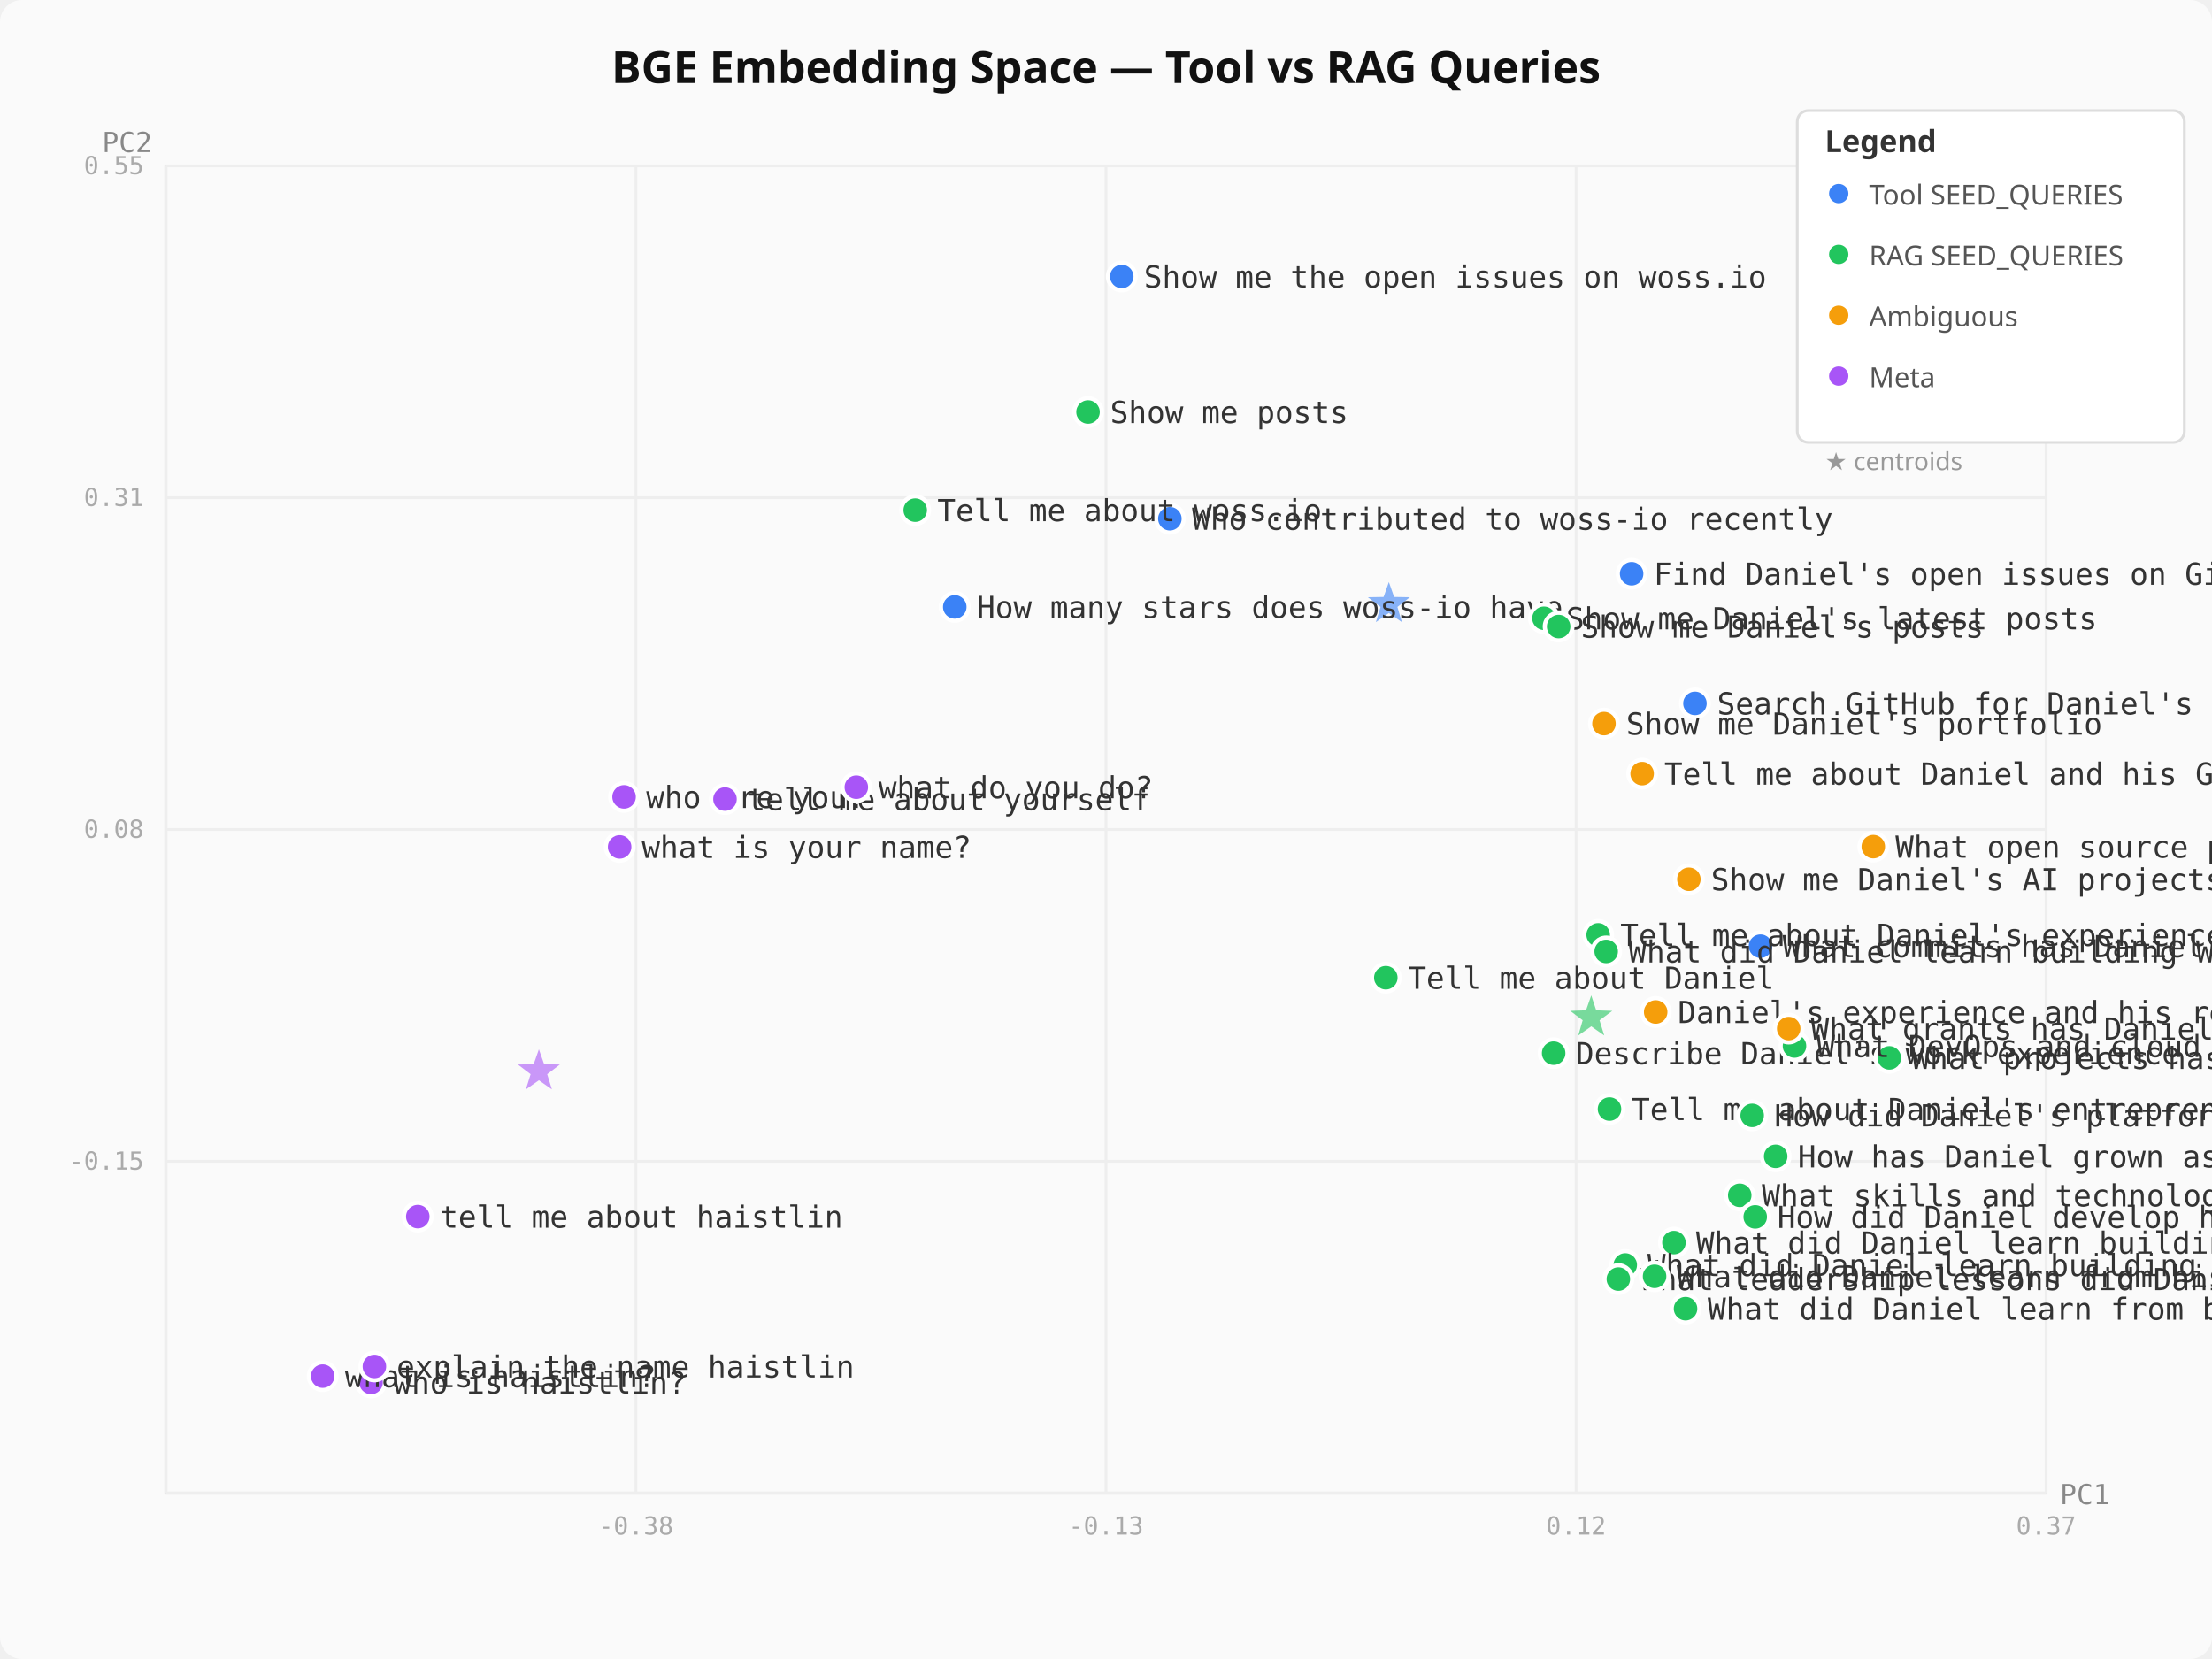
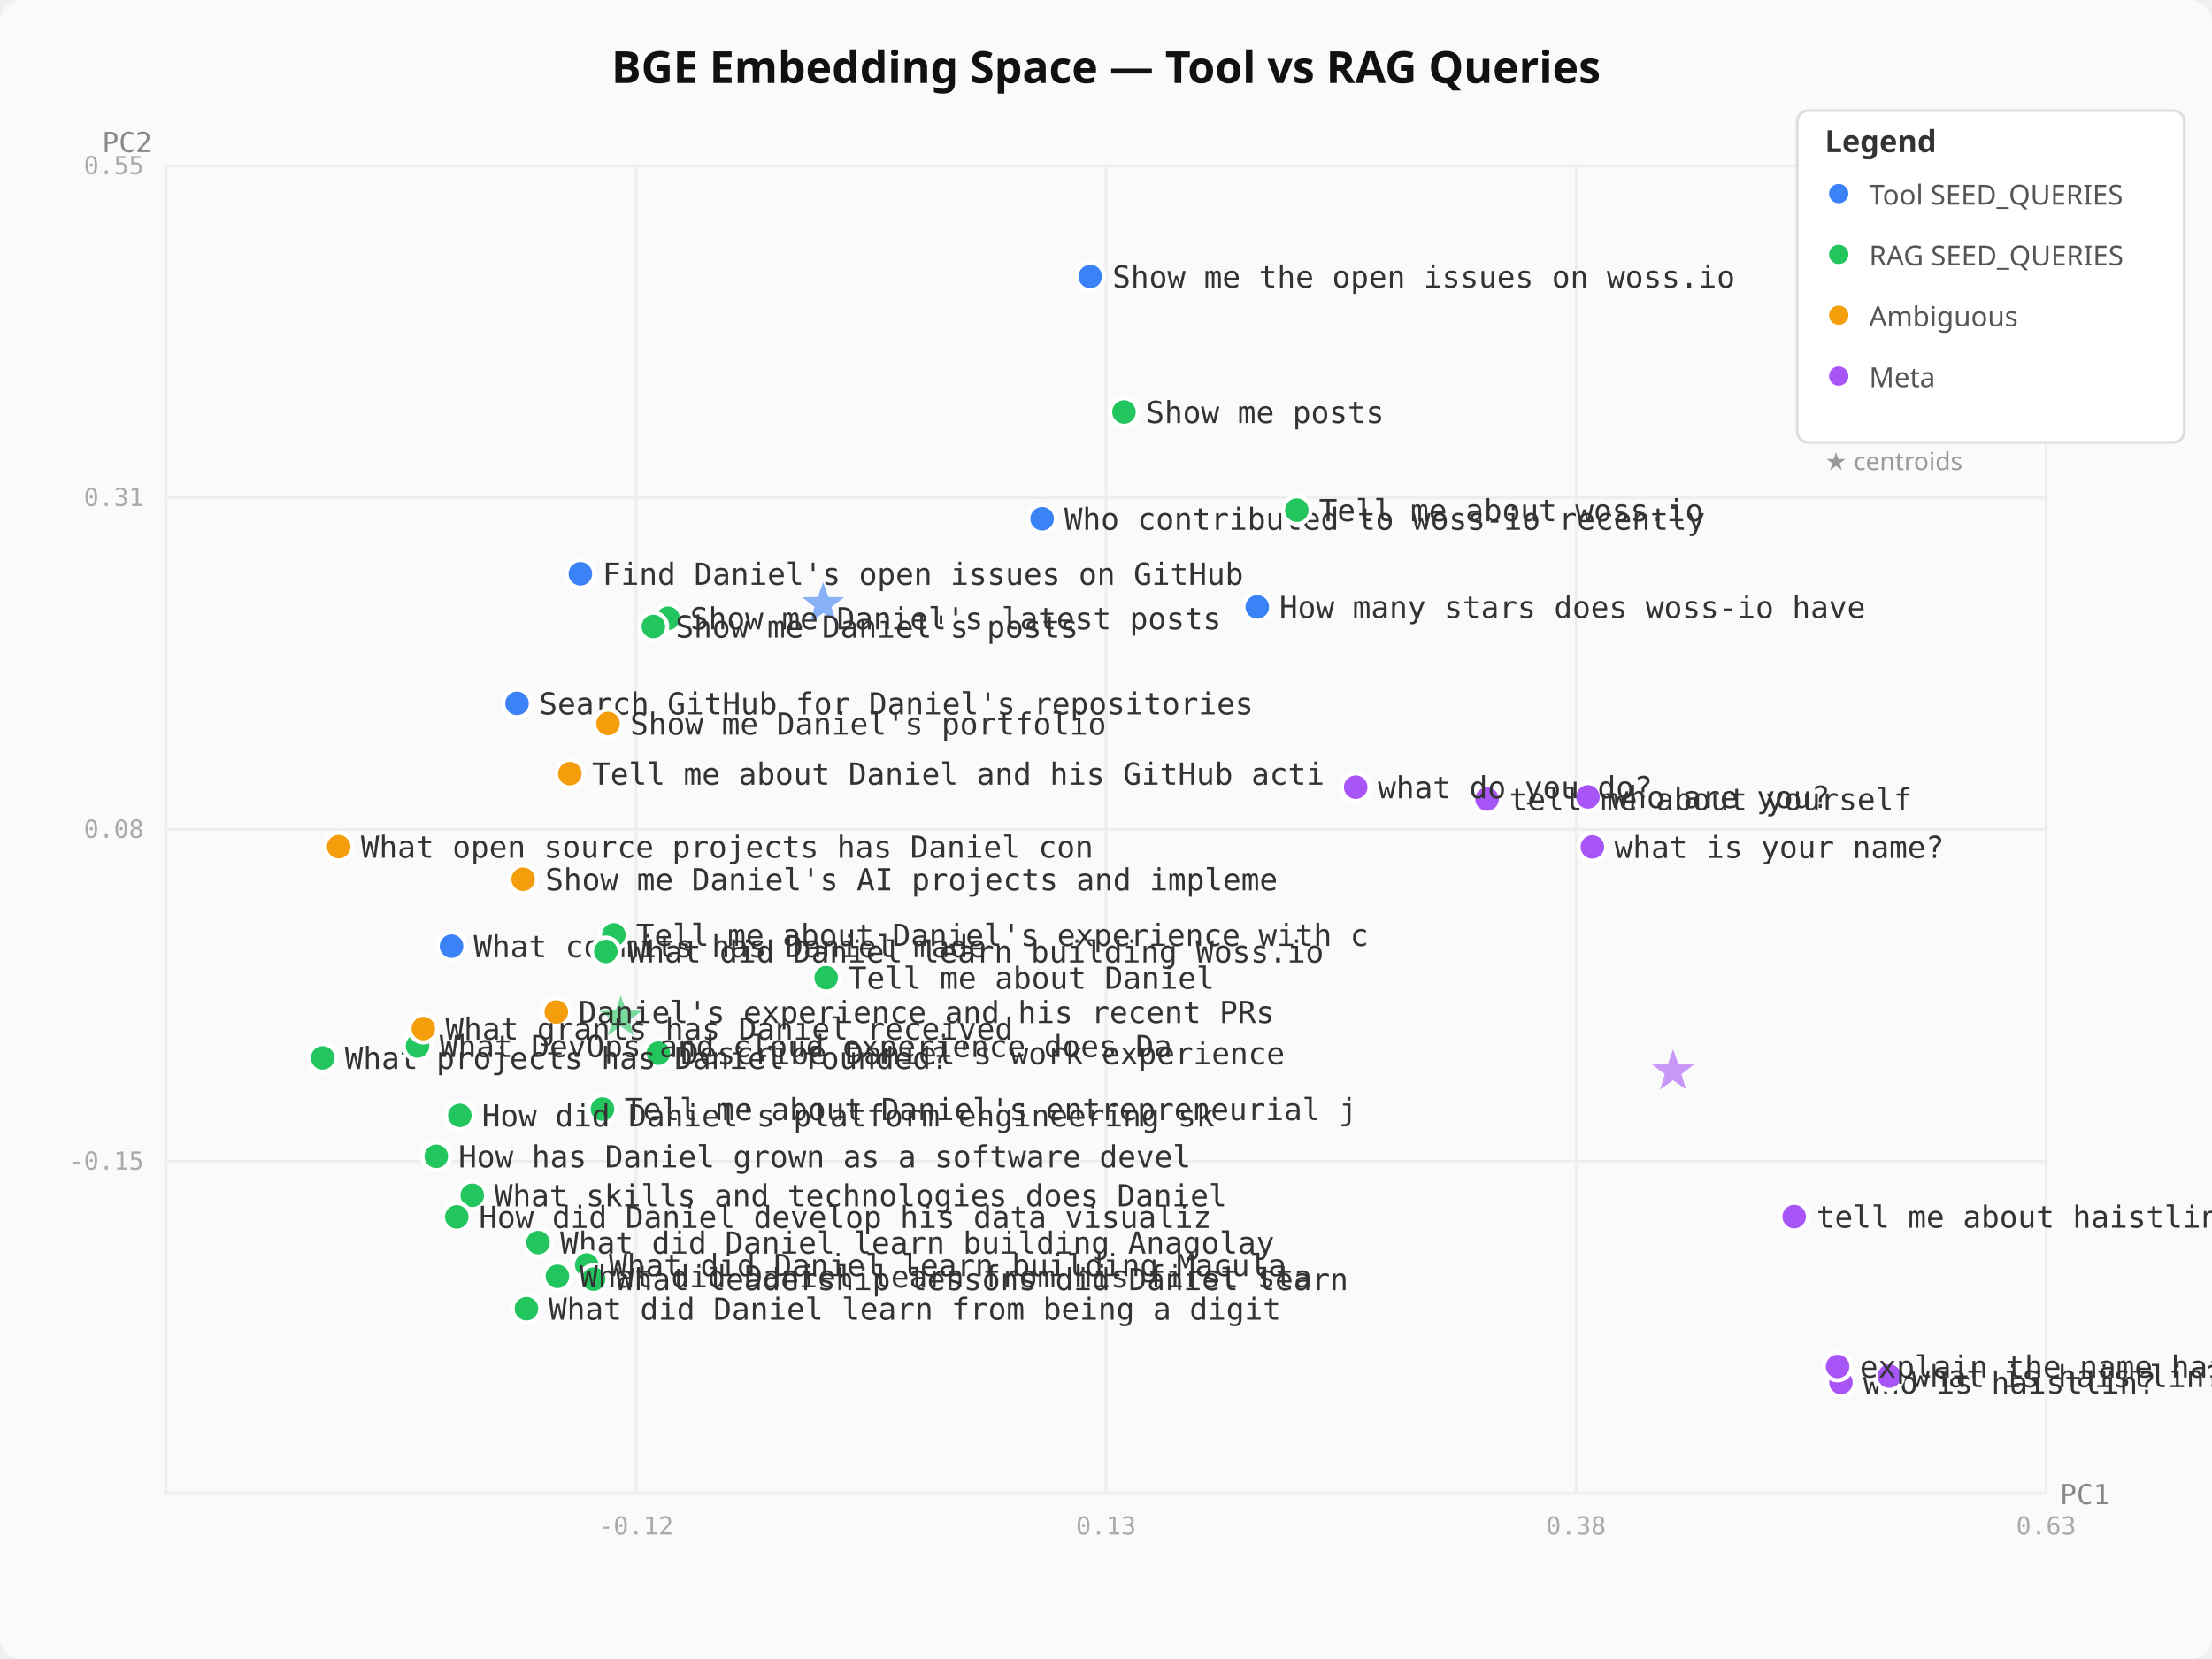
<svg xmlns="http://www.w3.org/2000/svg" viewBox="0 0 800 600" width="800" height="600">
  <rect x="0" y="0" width="800" height="600" fill="#fafafa" rx="8" />
  <text x="400" y="30" text-anchor="middle" font-size="16" font-weight="bold" font-family="sans-serif" fill="#111">BGE Embedding Space — Tool vs RAG Queries</text>
  <line x1="60" y1="540" x2="740" y2="540" stroke="#ccc" stroke-width="1" />
  <line x1="60" y1="60" x2="60" y2="540" stroke="#ccc" stroke-width="1" />
  <text x="745" y="544" font-size="10" font-family="monospace" fill="#888">PC1</text>
  <text x="55" y="55" text-anchor="end" font-size="10" font-family="monospace" fill="#888">PC2</text>
  <line x1="60" y1="540" x2="740" y2="540" stroke="#eee" stroke-width="1" />
  <line x1="60" y1="60" x2="60" y2="540" stroke="#eee" stroke-width="1" />
  <line x1="60" y1="420" x2="740" y2="420" stroke="#eee" stroke-width="1" />
  <line x1="230" y1="60" x2="230" y2="540" stroke="#eee" stroke-width="1" />
-   <text x="230" y="555" text-anchor="middle" font-size="9" font-family="monospace" fill="#aaa">-0.38</text>
+   <text x="230" y="555" text-anchor="middle" font-size="9" font-family="monospace" fill="#aaa">-0.12</text>
  <text x="52" y="423" text-anchor="end" font-size="9" font-family="monospace" fill="#aaa">-0.15</text>
  <line x1="60" y1="300" x2="740" y2="300" stroke="#eee" stroke-width="1" />
  <line x1="400" y1="60" x2="400" y2="540" stroke="#eee" stroke-width="1" />
-   <text x="400" y="555" text-anchor="middle" font-size="9" font-family="monospace" fill="#aaa">-0.13</text>
+   <text x="400" y="555" text-anchor="middle" font-size="9" font-family="monospace" fill="#aaa">0.13</text>
  <text x="52" y="303" text-anchor="end" font-size="9" font-family="monospace" fill="#aaa">0.08</text>
  <line x1="60" y1="180" x2="740" y2="180" stroke="#eee" stroke-width="1" />
  <line x1="570" y1="60" x2="570" y2="540" stroke="#eee" stroke-width="1" />
-   <text x="570" y="555" text-anchor="middle" font-size="9" font-family="monospace" fill="#aaa">0.12</text>
+   <text x="570" y="555" text-anchor="middle" font-size="9" font-family="monospace" fill="#aaa">0.38</text>
  <text x="52" y="183" text-anchor="end" font-size="9" font-family="monospace" fill="#aaa">0.31</text>
  <line x1="60" y1="60" x2="740" y2="60" stroke="#eee" stroke-width="1" />
  <line x1="740" y1="60" x2="740" y2="540" stroke="#eee" stroke-width="1" />
-   <text x="740" y="555" text-anchor="middle" font-size="9" font-family="monospace" fill="#aaa">0.37</text>
+   <text x="740" y="555" text-anchor="middle" font-size="9" font-family="monospace" fill="#aaa">0.63</text>
  <text x="52" y="63" text-anchor="end" font-size="9" font-family="monospace" fill="#aaa">0.55</text>
-   <polygon points="502.3,210.5 504.2,215.9 509.9,216.0 505.4,219.5 507.0,225.0 502.3,221.7 497.6,225.0 499.3,219.5 494.7,216.0 500.4,215.9" fill="#3b82f6" opacity="0.6" />
-   <polygon points="575.5,360.0 577.3,365.4 583.1,365.6 578.5,369.0 580.2,374.5 575.5,371.2 570.8,374.5 572.4,369.0 567.9,365.6 573.6,365.4" fill="#22c55e" opacity="0.6" />
-   <polygon points="194.9,379.5 196.8,384.9 202.5,385.0 197.9,388.5 199.6,394.0 194.9,390.7 190.2,394.0 191.9,388.5 187.3,385.0 193.0,384.9" fill="#a855f7" opacity="0.6" />
-   <circle cx="613.0" cy="254.4" r="5" fill="#3b82f6" stroke="#fff" stroke-width="1.5" />
-   <text x="621.0" y="258.4" font-size="11" font-family="monospace" fill="#333">Search GitHub for Daniel's repositories</text>
-   <circle cx="590.1" cy="207.5" r="5" fill="#3b82f6" stroke="#fff" stroke-width="1.5" />
-   <text x="598.1" y="211.5" font-size="11" font-family="monospace" fill="#333">Find Daniel's open issues on GitHub</text>
-   <circle cx="636.7" cy="342.2" r="5" fill="#3b82f6" stroke="#fff" stroke-width="1.5" />
-   <text x="644.7" y="346.2" font-size="11" font-family="monospace" fill="#333">What commits has Daniel made</text>
-   <circle cx="345.3" cy="219.5" r="5" fill="#3b82f6" stroke="#fff" stroke-width="1.5" />
-   <text x="353.3" y="223.5" font-size="11" font-family="monospace" fill="#333">How many stars does woss-io have</text>
-   <circle cx="405.7" cy="100.0" r="5" fill="#3b82f6" stroke="#fff" stroke-width="1.5" />
-   <text x="413.7" y="104.0" font-size="11" font-family="monospace" fill="#333">Show me the open issues on woss.io</text>
-   <circle cx="423.1" cy="187.6" r="5" fill="#3b82f6" stroke="#fff" stroke-width="1.5" />
-   <text x="431.1" y="191.6" font-size="11" font-family="monospace" fill="#333">Who contributed to woss-io recently</text>
-   <circle cx="501.2" cy="353.6" r="5" fill="#22c55e" stroke="#fff" stroke-width="1.5" />
-   <text x="509.2" y="357.6" font-size="11" font-family="monospace" fill="#333">Tell me about Daniel</text>
-   <circle cx="561.9" cy="380.9" r="5" fill="#22c55e" stroke="#fff" stroke-width="1.5" />
-   <text x="569.9" y="384.9" font-size="11" font-family="monospace" fill="#333">Describe Daniel's work experience</text>
-   <circle cx="558.4" cy="223.6" r="5" fill="#22c55e" stroke="#fff" stroke-width="1.5" />
-   <text x="566.4" y="227.6" font-size="11" font-family="monospace" fill="#333">Show me Daniel's latest posts</text>
-   <circle cx="393.5" cy="149.0" r="5" fill="#22c55e" stroke="#fff" stroke-width="1.5" />
-   <text x="401.5" y="153.0" font-size="11" font-family="monospace" fill="#333">Show me posts</text>
-   <circle cx="563.7" cy="226.6" r="5" fill="#22c55e" stroke="#fff" stroke-width="1.5" />
-   <text x="571.7" y="230.6" font-size="11" font-family="monospace" fill="#333">Show me Daniel's posts</text>
-   <circle cx="683.3" cy="382.6" r="5" fill="#22c55e" stroke="#fff" stroke-width="1.5" />
-   <text x="691.3" y="386.6" font-size="11" font-family="monospace" fill="#333">What projects has Daniel founded?</text>
-   <circle cx="629.2" cy="432.3" r="5" fill="#22c55e" stroke="#fff" stroke-width="1.5" />
-   <text x="637.2" y="436.3" font-size="11" font-family="monospace" fill="#333">What skills and technologies does Daniel</text>
-   <circle cx="331.0" cy="184.5" r="5" fill="#22c55e" stroke="#fff" stroke-width="1.5" />
-   <text x="339.0" y="188.5" font-size="11" font-family="monospace" fill="#333">Tell me about woss.io</text>
-   <circle cx="578.0" cy="338.1" r="5" fill="#22c55e" stroke="#fff" stroke-width="1.5" />
-   <text x="586.0" y="342.1" font-size="11" font-family="monospace" fill="#333">Tell me about Daniel's experience with c</text>
-   <circle cx="649.0" cy="378.3" r="5" fill="#22c55e" stroke="#fff" stroke-width="1.5" />
-   <text x="657.0" y="382.3" font-size="11" font-family="monospace" fill="#333">What DevOps and cloud experience does Da</text>
-   <circle cx="642.2" cy="418.2" r="5" fill="#22c55e" stroke="#fff" stroke-width="1.5" />
-   <text x="650.2" y="422.2" font-size="11" font-family="monospace" fill="#333">How has Daniel grown as a software devel</text>
-   <circle cx="605.4" cy="449.4" r="5" fill="#22c55e" stroke="#fff" stroke-width="1.5" />
-   <text x="613.4" y="453.4" font-size="11" font-family="monospace" fill="#333">What did Daniel learn building Anagolay </text>
-   <circle cx="587.8" cy="457.5" r="5" fill="#22c55e" stroke="#fff" stroke-width="1.5" />
-   <text x="595.8" y="461.5" font-size="11" font-family="monospace" fill="#333">What did Daniel learn building Macula</text>
-   <circle cx="580.9" cy="344.1" r="5" fill="#22c55e" stroke="#fff" stroke-width="1.5" />
-   <text x="588.9" y="348.1" font-size="11" font-family="monospace" fill="#333">What did Daniel learn building Woss.io</text>
-   <circle cx="582.1" cy="401.1" r="5" fill="#22c55e" stroke="#fff" stroke-width="1.5" />
-   <text x="590.1" y="405.1" font-size="11" font-family="monospace" fill="#333">Tell me about Daniel's entrepreneurial j</text>
-   <circle cx="585.3" cy="462.6" r="5" fill="#22c55e" stroke="#fff" stroke-width="1.5" />
-   <text x="593.3" y="466.6" font-size="11" font-family="monospace" fill="#333">What leadership lessons did Daniel learn</text>
-   <circle cx="633.7" cy="403.4" r="5" fill="#22c55e" stroke="#fff" stroke-width="1.5" />
-   <text x="641.7" y="407.4" font-size="11" font-family="monospace" fill="#333">How did Daniel's platform engineering sk</text>
-   <circle cx="609.6" cy="473.3" r="5" fill="#22c55e" stroke="#fff" stroke-width="1.5" />
-   <text x="617.6" y="477.3" font-size="11" font-family="monospace" fill="#333">What did Daniel learn from being a digit</text>
-   <circle cx="634.8" cy="440.1" r="5" fill="#22c55e" stroke="#fff" stroke-width="1.5" />
-   <text x="642.8" y="444.1" font-size="11" font-family="monospace" fill="#333">How did Daniel develop his data visualiz</text>
-   <circle cx="598.4" cy="461.6" r="5" fill="#22c55e" stroke="#fff" stroke-width="1.5" />
-   <text x="606.4" y="465.6" font-size="11" font-family="monospace" fill="#333">What did Daniel learn from his first sta</text>
-   <circle cx="580.1" cy="261.7" r="5" fill="#f59e0b" stroke="#fff" stroke-width="1.5" />
-   <text x="588.1" y="265.7" font-size="11" font-family="monospace" fill="#333">Show me Daniel's portfolio</text>
-   <circle cx="610.8" cy="318.0" r="5" fill="#f59e0b" stroke="#fff" stroke-width="1.5" />
-   <text x="618.8" y="322.0" font-size="11" font-family="monospace" fill="#333">Show me Daniel's AI projects and impleme</text>
-   <circle cx="598.8" cy="366.0" r="5" fill="#f59e0b" stroke="#fff" stroke-width="1.5" />
-   <text x="606.8" y="370.0" font-size="11" font-family="monospace" fill="#333">Daniel's experience and his recent PRs</text>
-   <circle cx="677.5" cy="306.2" r="5" fill="#f59e0b" stroke="#fff" stroke-width="1.5" />
-   <text x="685.5" y="310.2" font-size="11" font-family="monospace" fill="#333">What open source projects has Daniel con</text>
-   <circle cx="593.9" cy="279.8" r="5" fill="#f59e0b" stroke="#fff" stroke-width="1.5" />
-   <text x="601.9" y="283.8" font-size="11" font-family="monospace" fill="#333">Tell me about Daniel and his GitHub acti</text>
-   <circle cx="646.9" cy="372.0" r="5" fill="#f59e0b" stroke="#fff" stroke-width="1.5" />
-   <text x="654.9" y="376.0" font-size="11" font-family="monospace" fill="#333">What grants has Daniel received</text>
-   <circle cx="134.2" cy="500.0" r="5" fill="#a855f7" stroke="#fff" stroke-width="1.5" />
-   <text x="142.2" y="504.0" font-size="11" font-family="monospace" fill="#333">who is haistlin?</text>
-   <circle cx="116.7" cy="497.7" r="5" fill="#a855f7" stroke="#fff" stroke-width="1.5" />
-   <text x="124.7" y="501.7" font-size="11" font-family="monospace" fill="#333">what is haistlin?</text>
-   <circle cx="151.1" cy="440.0" r="5" fill="#a855f7" stroke="#fff" stroke-width="1.5" />
-   <text x="159.1" y="444.0" font-size="11" font-family="monospace" fill="#333">tell me about haistlin</text>
-   <circle cx="225.7" cy="288.2" r="5" fill="#a855f7" stroke="#fff" stroke-width="1.5" />
-   <text x="233.7" y="292.2" font-size="11" font-family="monospace" fill="#333">who are you?</text>
-   <circle cx="224.1" cy="306.3" r="5" fill="#a855f7" stroke="#fff" stroke-width="1.5" />
-   <text x="232.1" y="310.3" font-size="11" font-family="monospace" fill="#333">what is your name?</text>
-   <circle cx="135.4" cy="494.2" r="5" fill="#a855f7" stroke="#fff" stroke-width="1.5" />
-   <text x="143.4" y="498.2" font-size="11" font-family="monospace" fill="#333">explain the name haistlin</text>
-   <circle cx="262.2" cy="289.0" r="5" fill="#a855f7" stroke="#fff" stroke-width="1.5" />
-   <text x="270.2" y="293.0" font-size="11" font-family="monospace" fill="#333">tell me about yourself</text>
-   <circle cx="309.7" cy="284.7" r="5" fill="#a855f7" stroke="#fff" stroke-width="1.5" />
-   <text x="317.7" y="288.7" font-size="11" font-family="monospace" fill="#333">what do you do?</text>
+   <polygon points="297.7,210.5 299.6,215.9 305.3,216.0 300.7,219.5 302.4,225.0 297.7,221.7 293.0,225.0 294.6,219.5 290.1,216.0 295.8,215.9" fill="#3b82f6" opacity="0.6" />
+   <polygon points="224.5,360.0 226.4,365.4 232.1,365.6 227.6,369.0 229.2,374.5 224.5,371.2 219.8,374.5 221.5,369.0 216.9,365.6 222.7,365.4" fill="#22c55e" opacity="0.6" />
+   <polygon points="605.1,379.5 607.0,384.9 612.7,385.0 608.1,388.5 609.8,394.0 605.1,390.7 600.4,394.0 602.1,388.5 597.5,385.0 603.2,384.9" fill="#a855f7" opacity="0.6" />
+   <circle cx="187.0" cy="254.4" r="5" fill="#3b82f6" stroke="#fff" stroke-width="1.5" />
+   <text x="195.0" y="258.4" font-size="11" font-family="monospace" fill="#333">Search GitHub for Daniel's repositories</text>
+   <circle cx="209.9" cy="207.5" r="5" fill="#3b82f6" stroke="#fff" stroke-width="1.5" />
+   <text x="217.9" y="211.5" font-size="11" font-family="monospace" fill="#333">Find Daniel's open issues on GitHub</text>
+   <circle cx="163.3" cy="342.2" r="5" fill="#3b82f6" stroke="#fff" stroke-width="1.5" />
+   <text x="171.3" y="346.2" font-size="11" font-family="monospace" fill="#333">What commits has Daniel made</text>
+   <circle cx="454.7" cy="219.5" r="5" fill="#3b82f6" stroke="#fff" stroke-width="1.5" />
+   <text x="462.7" y="223.5" font-size="11" font-family="monospace" fill="#333">How many stars does woss-io have</text>
+   <circle cx="394.3" cy="100.0" r="5" fill="#3b82f6" stroke="#fff" stroke-width="1.5" />
+   <text x="402.3" y="104.0" font-size="11" font-family="monospace" fill="#333">Show me the open issues on woss.io</text>
+   <circle cx="376.9" cy="187.6" r="5" fill="#3b82f6" stroke="#fff" stroke-width="1.5" />
+   <text x="384.9" y="191.6" font-size="11" font-family="monospace" fill="#333">Who contributed to woss-io recently</text>
+   <circle cx="298.8" cy="353.6" r="5" fill="#22c55e" stroke="#fff" stroke-width="1.5" />
+   <text x="306.8" y="357.6" font-size="11" font-family="monospace" fill="#333">Tell me about Daniel</text>
+   <circle cx="238.1" cy="380.9" r="5" fill="#22c55e" stroke="#fff" stroke-width="1.5" />
+   <text x="246.1" y="384.9" font-size="11" font-family="monospace" fill="#333">Describe Daniel's work experience</text>
+   <circle cx="241.6" cy="223.6" r="5" fill="#22c55e" stroke="#fff" stroke-width="1.5" />
+   <text x="249.6" y="227.6" font-size="11" font-family="monospace" fill="#333">Show me Daniel's latest posts</text>
+   <circle cx="406.5" cy="149.0" r="5" fill="#22c55e" stroke="#fff" stroke-width="1.5" />
+   <text x="414.5" y="153.0" font-size="11" font-family="monospace" fill="#333">Show me posts</text>
+   <circle cx="236.3" cy="226.6" r="5" fill="#22c55e" stroke="#fff" stroke-width="1.5" />
+   <text x="244.3" y="230.6" font-size="11" font-family="monospace" fill="#333">Show me Daniel's posts</text>
+   <circle cx="116.7" cy="382.6" r="5" fill="#22c55e" stroke="#fff" stroke-width="1.5" />
+   <text x="124.7" y="386.6" font-size="11" font-family="monospace" fill="#333">What projects has Daniel founded?</text>
+   <circle cx="170.8" cy="432.3" r="5" fill="#22c55e" stroke="#fff" stroke-width="1.5" />
+   <text x="178.8" y="436.3" font-size="11" font-family="monospace" fill="#333">What skills and technologies does Daniel</text>
+   <circle cx="469.0" cy="184.5" r="5" fill="#22c55e" stroke="#fff" stroke-width="1.5" />
+   <text x="477.0" y="188.5" font-size="11" font-family="monospace" fill="#333">Tell me about woss.io</text>
+   <circle cx="222.0" cy="338.1" r="5" fill="#22c55e" stroke="#fff" stroke-width="1.5" />
+   <text x="230.0" y="342.1" font-size="11" font-family="monospace" fill="#333">Tell me about Daniel's experience with c</text>
+   <circle cx="151.0" cy="378.3" r="5" fill="#22c55e" stroke="#fff" stroke-width="1.5" />
+   <text x="159.0" y="382.3" font-size="11" font-family="monospace" fill="#333">What DevOps and cloud experience does Da</text>
+   <circle cx="157.8" cy="418.2" r="5" fill="#22c55e" stroke="#fff" stroke-width="1.5" />
+   <text x="165.8" y="422.2" font-size="11" font-family="monospace" fill="#333">How has Daniel grown as a software devel</text>
+   <circle cx="194.6" cy="449.4" r="5" fill="#22c55e" stroke="#fff" stroke-width="1.5" />
+   <text x="202.6" y="453.4" font-size="11" font-family="monospace" fill="#333">What did Daniel learn building Anagolay </text>
+   <circle cx="212.2" cy="457.5" r="5" fill="#22c55e" stroke="#fff" stroke-width="1.5" />
+   <text x="220.2" y="461.5" font-size="11" font-family="monospace" fill="#333">What did Daniel learn building Macula</text>
+   <circle cx="219.1" cy="344.1" r="5" fill="#22c55e" stroke="#fff" stroke-width="1.5" />
+   <text x="227.1" y="348.1" font-size="11" font-family="monospace" fill="#333">What did Daniel learn building Woss.io</text>
+   <circle cx="217.9" cy="401.1" r="5" fill="#22c55e" stroke="#fff" stroke-width="1.5" />
+   <text x="225.9" y="405.1" font-size="11" font-family="monospace" fill="#333">Tell me about Daniel's entrepreneurial j</text>
+   <circle cx="214.7" cy="462.6" r="5" fill="#22c55e" stroke="#fff" stroke-width="1.5" />
+   <text x="222.7" y="466.6" font-size="11" font-family="monospace" fill="#333">What leadership lessons did Daniel learn</text>
+   <circle cx="166.3" cy="403.4" r="5" fill="#22c55e" stroke="#fff" stroke-width="1.5" />
+   <text x="174.3" y="407.4" font-size="11" font-family="monospace" fill="#333">How did Daniel's platform engineering sk</text>
+   <circle cx="190.4" cy="473.3" r="5" fill="#22c55e" stroke="#fff" stroke-width="1.5" />
+   <text x="198.4" y="477.3" font-size="11" font-family="monospace" fill="#333">What did Daniel learn from being a digit</text>
+   <circle cx="165.2" cy="440.1" r="5" fill="#22c55e" stroke="#fff" stroke-width="1.5" />
+   <text x="173.2" y="444.1" font-size="11" font-family="monospace" fill="#333">How did Daniel develop his data visualiz</text>
+   <circle cx="201.6" cy="461.6" r="5" fill="#22c55e" stroke="#fff" stroke-width="1.5" />
+   <text x="209.6" y="465.6" font-size="11" font-family="monospace" fill="#333">What did Daniel learn from his first sta</text>
+   <circle cx="219.9" cy="261.7" r="5" fill="#f59e0b" stroke="#fff" stroke-width="1.5" />
+   <text x="227.9" y="265.7" font-size="11" font-family="monospace" fill="#333">Show me Daniel's portfolio</text>
+   <circle cx="189.2" cy="318.0" r="5" fill="#f59e0b" stroke="#fff" stroke-width="1.5" />
+   <text x="197.2" y="322.0" font-size="11" font-family="monospace" fill="#333">Show me Daniel's AI projects and impleme</text>
+   <circle cx="201.2" cy="366.0" r="5" fill="#f59e0b" stroke="#fff" stroke-width="1.5" />
+   <text x="209.2" y="370.0" font-size="11" font-family="monospace" fill="#333">Daniel's experience and his recent PRs</text>
+   <circle cx="122.5" cy="306.2" r="5" fill="#f59e0b" stroke="#fff" stroke-width="1.5" />
+   <text x="130.5" y="310.2" font-size="11" font-family="monospace" fill="#333">What open source projects has Daniel con</text>
+   <circle cx="206.1" cy="279.8" r="5" fill="#f59e0b" stroke="#fff" stroke-width="1.5" />
+   <text x="214.1" y="283.8" font-size="11" font-family="monospace" fill="#333">Tell me about Daniel and his GitHub acti</text>
+   <circle cx="153.1" cy="372.0" r="5" fill="#f59e0b" stroke="#fff" stroke-width="1.5" />
+   <text x="161.1" y="376.0" font-size="11" font-family="monospace" fill="#333">What grants has Daniel received</text>
+   <circle cx="665.8" cy="500.0" r="5" fill="#a855f7" stroke="#fff" stroke-width="1.5" />
+   <text x="673.8" y="504.0" font-size="11" font-family="monospace" fill="#333">who is haistlin?</text>
+   <circle cx="683.3" cy="497.7" r="5" fill="#a855f7" stroke="#fff" stroke-width="1.5" />
+   <text x="691.3" y="501.7" font-size="11" font-family="monospace" fill="#333">what is haistlin?</text>
+   <circle cx="648.9" cy="440.0" r="5" fill="#a855f7" stroke="#fff" stroke-width="1.5" />
+   <text x="656.9" y="444.0" font-size="11" font-family="monospace" fill="#333">tell me about haistlin</text>
+   <circle cx="574.3" cy="288.2" r="5" fill="#a855f7" stroke="#fff" stroke-width="1.5" />
+   <text x="582.3" y="292.2" font-size="11" font-family="monospace" fill="#333">who are you?</text>
+   <circle cx="575.9" cy="306.3" r="5" fill="#a855f7" stroke="#fff" stroke-width="1.5" />
+   <text x="583.9" y="310.3" font-size="11" font-family="monospace" fill="#333">what is your name?</text>
+   <circle cx="664.6" cy="494.2" r="5" fill="#a855f7" stroke="#fff" stroke-width="1.5" />
+   <text x="672.6" y="498.2" font-size="11" font-family="monospace" fill="#333">explain the name haistlin</text>
+   <circle cx="537.8" cy="289.0" r="5" fill="#a855f7" stroke="#fff" stroke-width="1.5" />
+   <text x="545.8" y="293.0" font-size="11" font-family="monospace" fill="#333">tell me about yourself</text>
+   <circle cx="490.3" cy="284.7" r="5" fill="#a855f7" stroke="#fff" stroke-width="1.5" />
+   <text x="498.3" y="288.7" font-size="11" font-family="monospace" fill="#333">what do you do?</text>
  <rect x="650" y="40" width="140" height="120" fill="white" stroke="#ddd" rx="4" />
  <text x="660" y="55" font-size="11" font-weight="bold" font-family="sans-serif" fill="#333">Legend</text>
  <circle cx="665" cy="70" r="4" fill="#3b82f6" stroke="white" stroke-width="1" />
  <text x="676" y="74" font-size="10" font-family="sans-serif" fill="#555">Tool SEED_QUERIES</text>
  <circle cx="665" cy="92" r="4" fill="#22c55e" stroke="white" stroke-width="1" />
  <text x="676" y="96" font-size="10" font-family="sans-serif" fill="#555">RAG SEED_QUERIES</text>
  <circle cx="665" cy="114" r="4" fill="#f59e0b" stroke="white" stroke-width="1" />
  <text x="676" y="118" font-size="10" font-family="sans-serif" fill="#555">Ambiguous</text>
  <circle cx="665" cy="136" r="4" fill="#a855f7" stroke="white" stroke-width="1" />
  <text x="676" y="140" font-size="10" font-family="sans-serif" fill="#555">Meta</text>
  <text x="660" y="170" font-size="9" font-family="sans-serif" fill="#999">★ centroids</text>
</svg>
